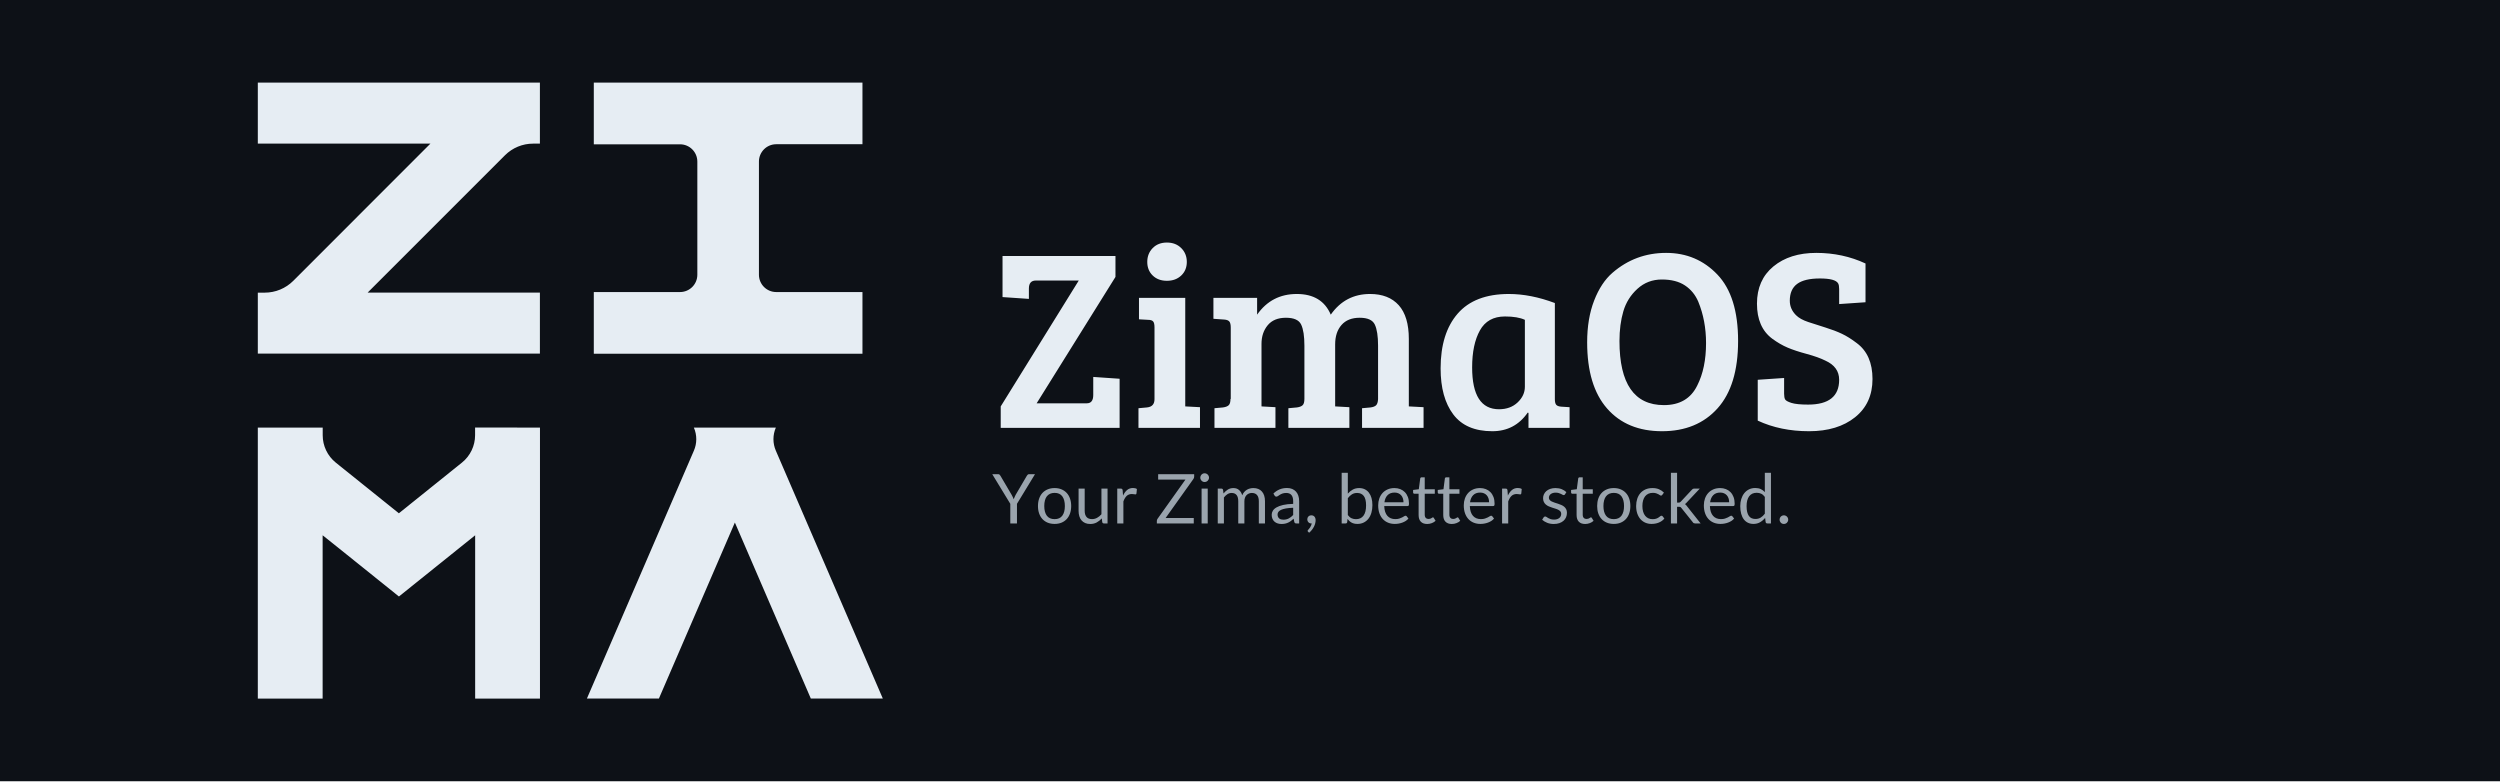
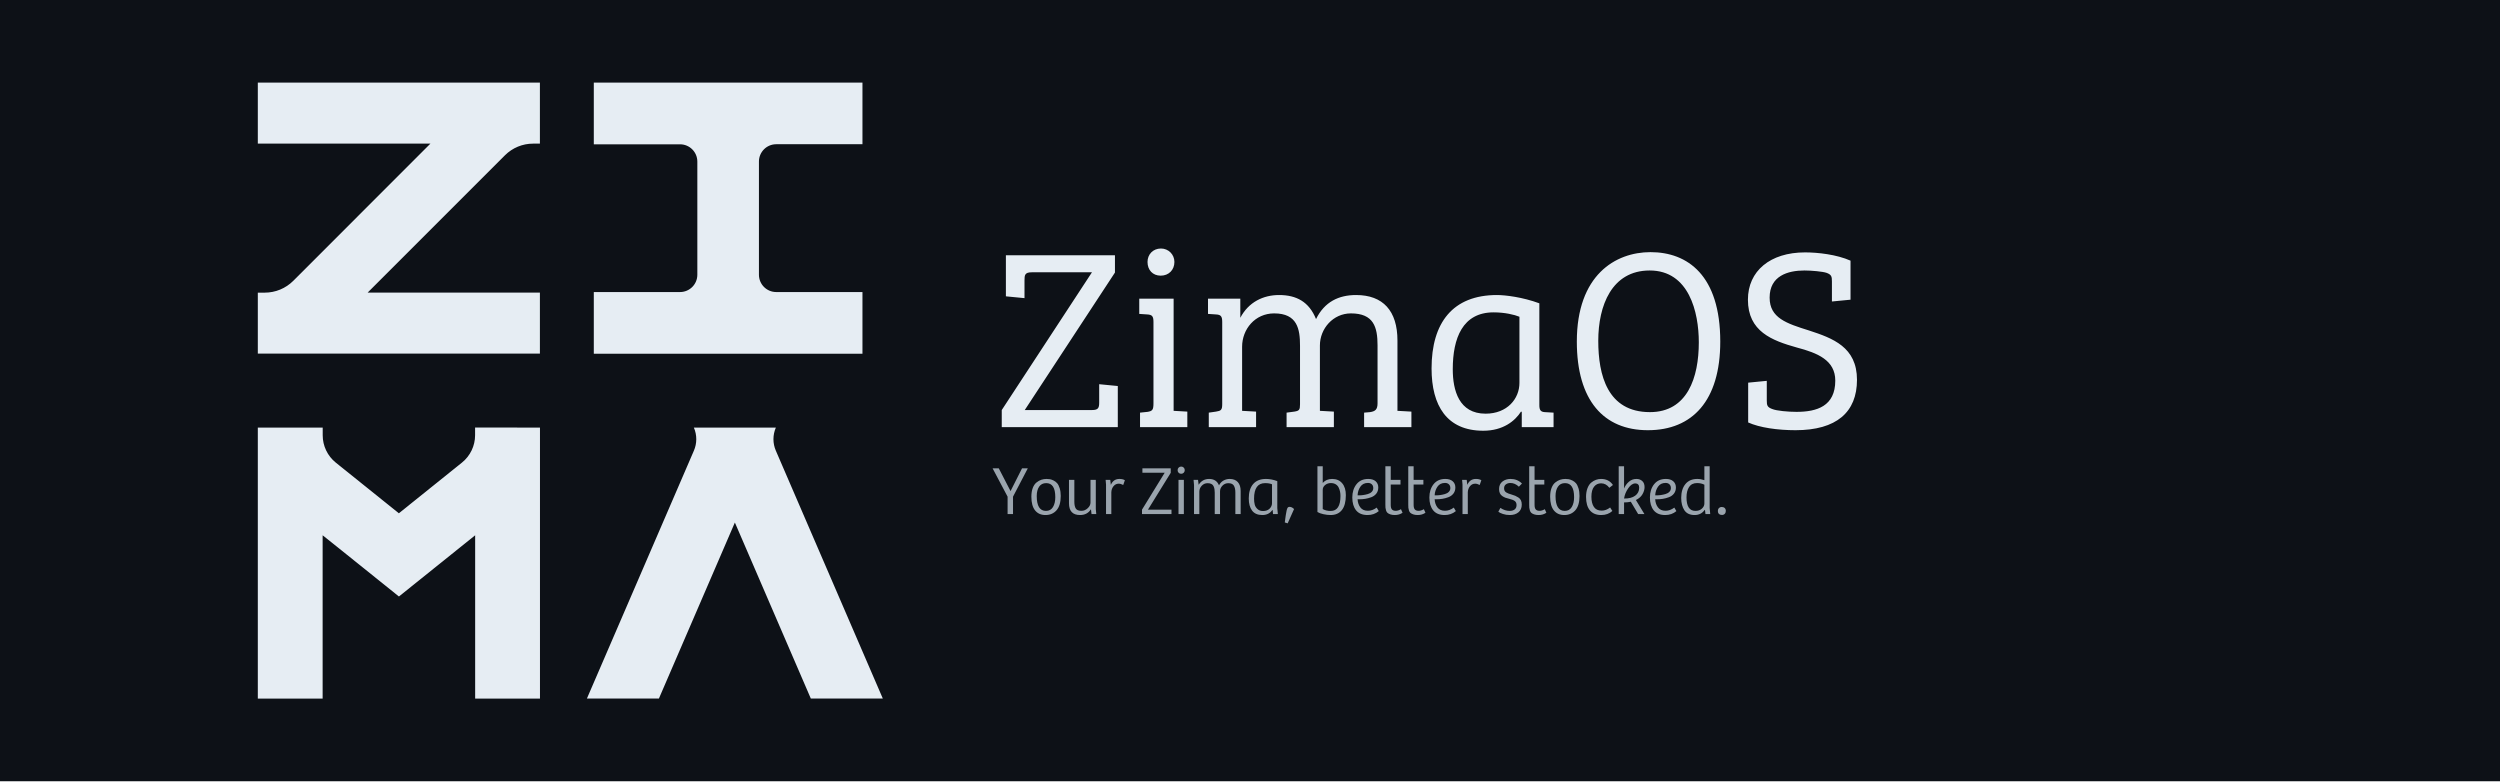
<svg xmlns="http://www.w3.org/2000/svg" viewBox="0 0 1600 500" width="1600" height="500" role="img" aria-label="ZimaOS: Your Zima, better stocked.">
  <rect width="1600" height="500" fill="#0d1117" />
  <g transform="translate(70.65,-36.71) scale(8.95955)">
    <path fill-rule="evenodd" clip-rule="evenodd" fill="#e6edf3" d="M10.531 25.002V29.354H30.681V24.997H18.377L28.189 15.186C28.726 14.654 29.44 14.357 30.197 14.357H30.681V10H10.531V14.357H22.859L13.067 24.154C12.52 24.7 11.792 25.002 11.015 25.002H10.531ZM46.822 34.641H47.536C47.306 35.168 47.306 35.767 47.536 36.294L55.176 53.995H50.033L44.608 41.423L39.182 53.995H34.039L41.679 36.294C41.909 35.767 41.909 35.168 41.679 34.641H46.822ZM29.052 34.637H26.051V35.188C26.051 35.945 25.706 36.664 25.116 37.139L20.606 40.762L16.101 37.144C15.511 36.669 15.166 35.95 15.166 35.193V34.642H10.531V54.001H15.161V42.334L16.911 43.734L20.611 46.706L24.306 43.739L26.056 42.334V54.001H30.686V34.642H29.056L29.052 34.637ZM46.327 15.637V23.718V23.722C46.327 24.408 46.883 24.959 47.563 24.959H53.722V29.364H34.531V24.959H40.69C41.376 24.959 41.927 24.403 41.927 23.722V15.641C41.927 14.956 41.371 14.405 40.69 14.405H34.531V10H53.722V14.4H47.563C46.878 14.4 46.327 14.956 46.327 15.637Z" />
  </g>
-   <g transform="translate(635.00,273.83)">
-     <path d="M78.90-110L78.90-96.60L28.45-15.71L60.54-15.71Q64.68-15.71 64.68-21.01L64.68-32.59L81.55-31.43L81.55 0L5.46 0L5.46-13.73L55.41-94.29L27.95-94.29Q23.49-94.29 23.49-89.16L23.49-82.54L6.62-83.70L6.62-110L78.90-110M93.95-83.20L123.56-83.20L123.56-13.73L132.99-13.23L132.99 0L93.62 0L93.62-12.57L99.08-13.07Q103.88-13.56 103.88-18.36L103.88-64.35Q103.88-67.16 102.97-68.15Q102.06-69.14 99.74-69.14L93.95-69.47L93.95-83.20M102.72-97.51Q99.25-100.90 99.25-106.20Q99.25-111.49 102.72-115.05Q106.20-118.60 111.82-118.60Q117.44-118.60 121-115.05Q124.56-111.49 124.56-106.20Q124.56-100.90 121-97.51Q117.44-94.12 111.82-94.12Q106.20-94.12 102.72-97.51M148.54-69.31L141.59-69.80L141.59-83.20L169.55-83.20L169.55-72.45Q178.81-85.68 194.94-85.68Q211.07-85.68 216.69-72.45Q225.95-85.68 241.83-85.68Q253.74-85.68 260.20-78.49Q266.65-71.29 266.65-56.90L266.65-13.73L276.08-13.23L276.08 0L236.71 0L236.71-12.57L242.17-13.07Q244.65-13.40 245.72-14.47Q246.80-15.55 246.96-18.36L246.96-52.60Q246.96-61.70 244.89-66.08Q242.83-70.47 235.22-70.47Q227.61-70.47 223.56-65.83Q219.50-61.20 219.50-53.43L219.50-13.73L228.60-13.23L228.60 0L189.56 0L189.56-12.57L195.02-13.07Q197.50-13.40 198.66-14.47Q199.82-15.55 199.82-18.53L199.82-52.60Q199.82-61.70 197.75-66.08Q195.68-70.47 187.99-70.47Q180.30-70.47 176.33-65.67Q172.36-60.87 172.36-53.76L172.36-13.73L181.29-13.23L181.29 0L142.26 0L142.26-12.57L147.71-13.07Q150.20-13.40 151.35-14.47Q152.51-15.55 152.51-18.53L152.68-18.53L152.68-64.18Q152.68-66.99 151.77-68.07Q150.86-69.14 148.54-69.31M360.11-79.89L360.11-18.36Q360.11-15.71 361.02-14.72Q361.92-13.73 364.24-13.56L369.53-13.23L369.53 0L343.23 0L343.23-9.59L342.74-9.76Q334.47 2.15 320.08 2.15Q303.20 2.15 295.10-8.60Q286.99-19.35 286.99-38.05Q286.99-60.54 297.91-73.11Q308.83-85.68 330.66-85.68Q344.72-85.68 360.11-79.89M340.92-26.30L340.92-69.14Q336.29-71.29 328.18-71.29Q317.10-71.29 312.14-62.36Q307.17-53.43 307.17-38.71Q307.17-11.91 324.38-11.91Q331.65-11.91 336.29-16.29Q340.92-20.68 340.92-26.30M431.32-111.98Q450.92-111.98 464.15-98.09Q477.38-84.20 477.38-55.66Q477.38-27.13 464.23-12.49Q451.08 2.15 428.67 2.15Q406.26 2.15 393.52-12.41Q380.78-26.96 380.78-54.75Q380.78-69.97 385.25-81.47Q389.71-92.96 396.99-99.25Q411.71-111.98 431.32-111.98M401.46-55.58Q401.46-14.56 429.91-14.56Q445.13-14.56 451.25-27.13Q456.87-38.21 456.87-54.26Q456.87-68.65 451.91-80.72Q449.10-87.34 443.39-91.14Q437.68-94.95 428.59-94.95Q419.49-94.95 412.95-88.99Q406.42-83.04 403.94-74.60Q401.46-66.17 401.46-55.58M522.21-14.89Q542.06-14.89 542.06-30.77Q542.06-39.04 533.29-43.01Q528.66-45.32 521.30-47.31Q513.94-49.29 509.06-51.36Q504.18-53.43 499.22-57.07Q489.46-64.35 489.46-79.48Q489.46-94.62 499.96-103.30Q510.47-111.98 527.42-111.98Q544.38-111.98 558.93-105.20L558.93-80.39L542.06-79.23L542.06-88.83Q542.06-91.31 541.40-92.47Q539.58-95.61 529.74-95.61Q519.89-95.61 515.18-92.14Q510.47-88.66 510.47-81.38Q510.47-76.09 514.44-72.12Q517.08-69.47 522.29-67.74Q527.50-66 533.38-64.18Q539.25-62.36 543.80-60.21Q548.35-58.06 553.31-54.26Q563.40-46.81 563.40-31.26Q563.40-15.71 552.23-6.78Q541.07 2.15 522.79 2.15Q504.51 2.15 489.95-4.63L489.95-30.77L506.83-31.92L506.83-21.83Q506.83-19.35 507.49-18.20Q508.15-17.04 511.54-15.96Q514.93-14.89 522.21-14.89" fill="#e6edf3" />
+   <g transform="translate(635.00,273.35)">
+     <path d="M78.57-98.92L78.57-110L8.77-110L8.77-83.70L20.68-82.54L20.68-93.79C20.68-97.26 20.84-99.08 25.31-99.08L63.85-99.08L6.12-10.92L6.12 0L80.39 0L80.39-26.30L68.48-27.46L68.48-15.71C68.48-12.24 67.82-10.92 63.85-10.92L20.84-10.92M116.12-82.21L94.12-82.21L94.12-72.45L99.08-72.12C102.23-71.95 103.22-71.13 103.22-67.32L103.22-15.22C103.22-11.08 102.56-10.26 99.41-9.76L94.62-9.26L94.62 0L124.89 0L124.89-9.92L116.12-10.42M99.41-105.70C99.41-100.57 102.72-96.93 107.85-96.93C112.98-96.93 116.62-100.57 116.62-105.70C116.62-110.50 112.81-114.30 108.02-114.30C102.89-114.30 99.41-110.50 99.41-105.70M158.80-82.21L138.12-82.21L138.12-72.45L143.08-72.12C146.23-71.95 147.22-71.13 147.22-67.32L147.22-14.72C147.22-10.92 146.39-10.42 143.25-9.92L138.62-9.26L138.62 0L168.89 0L168.89-9.92L159.95-10.42L159.95-51.44C159.95-62.69 168.23-72.78 180.47-72.78C195.35-72.78 197.01-62.69 197.01-52.11L197.01-14.56C197.01-11.08 196.51-10.42 193.37-9.92L188.41-9.26L188.41 0L218.68 0L218.68-9.92L209.74-10.42L209.74-52.27C209.74-63.02 218.18-72.78 229.59-72.78C244.15-72.78 246.63-64.02 246.63-52.27L246.63-15.22C246.63-11.08 244.98-10.09 241.83-9.59L238.03-9.26L238.03 0L268.30 0L268.30-9.92L259.37-10.42L259.37-55.41C259.37-74.44 250.11-84.53 232.90-84.53C221.82-84.53 212.72-80.23 207.26-69.14C202.80-80.23 194.69-84.53 183.61-84.53C173.52-84.53 164.09-80.06 158.80-69.97M350.18-79.23C339.43-83.20 328.35-84.53 323.05-84.53C294.77-84.53 281.20-66.83 281.20-37.55C281.20-13.73 290.96 2.32 314.29 2.32C327.02 2.32 334.63-3.97 338.44-9.92L338.93-9.76L338.93 0L359.28 0L359.28-9.26L353.65-9.59C351.01-9.76 350.18-10.92 350.18-14.06M337.44-28.29C337.44-18.20 329.67-8.60 315.77-8.60C298.74-8.60 294.77-23.49 294.77-37.05C294.77-56.90 301.05-73.44 320.90-73.44C328.02-73.44 334.30-71.95 337.44-70.63M465.97-54.75C465.97-97.10 445.13-111.98 421.31-111.98C398.81-111.98 374.17-97.26 374.17-54.75C374.17-17.04 391.37 1.98 419.65 1.98C448.11 1.98 465.97-16.87 465.97-54.75M387.89-55.25C387.89-77.74 396.50-100.24 420.81-100.24C445.95-100.24 452.24-73.61 452.24-54.26C452.24-31.76 444.96-9.59 420.98-9.59C393.68-9.59 387.89-33.41 387.89-55.25M514.11 1.98C540.41 1.98 553.47-9.59 553.47-30.27C553.47-51.28 537.92-56.90 522.71-61.86C508.48-66.33 497.56-69.80 497.56-82.87C497.56-96.77 509.14-100.24 519.89-100.24C524.36-100.24 531.47-99.58 533.95-98.75C537.10-97.59 537.43-96.44 537.43-93.29L537.43-80.39L549.34-81.55L549.34-106.53C540.41-110.50 528.33-111.82 520.23-111.82C497.89-111.82 483.67-99.91 483.67-81.55C483.67-61.20 499.05-55.41 514.93-50.95C528.17-47.47 539.58-42.84 539.58-29.77C539.58-13.40 527.83-9.76 514.77-9.76C509.47-9.76 502.03-10.42 499.22-11.58C496.08-12.74 495.74-13.89 495.74-17.04L495.74-29.61L483.83-28.45L483.83-2.98C491.11 0.33 502.69 1.98 514.11 1.98" fill="#e6edf3" />
  </g>
-   <g transform="translate(635.00,335)">
-     <path d="M27.41-31.53L15.86-12.56L15.86 0L11.59 0L11.59-12.56L0.04-31.53L3.78-31.53Q4.36-31.53 4.69-31.25Q5.02-30.98 5.26-30.54L12.47-18.28Q12.87-17.51 13.20-16.84Q13.53-16.17 13.77-15.49Q14.01-16.17 14.32-16.84Q14.63-17.51 15-18.28L22.20-30.54Q22.40-30.91 22.75-31.22Q23.10-31.53 23.65-31.53L27.41-31.53M39.95-22.64Q42.39-22.64 44.35-21.82Q46.31-21.01 47.70-19.51Q49.08-18.02 49.82-15.89Q50.56-13.77 50.56-11.15Q50.56-8.51 49.82-6.40Q49.08-4.29 47.70-2.79Q46.31-1.30 44.35-0.49Q42.39 0.31 39.95 0.31Q37.49 0.31 35.52-0.49Q33.55-1.30 32.16-2.79Q30.78-4.29 30.04-6.40Q29.30-8.51 29.30-11.15Q29.30-13.77 30.04-15.89Q30.78-18.02 32.16-19.51Q33.55-21.01 35.52-21.82Q37.49-22.64 39.95-22.64M39.95-2.75Q43.25-2.75 44.88-4.96Q46.51-7.17 46.51-11.13Q46.51-15.11 44.88-17.34Q43.25-19.56 39.95-19.56Q38.28-19.56 37.04-18.99Q35.79-18.41 34.97-17.34Q34.14-16.26 33.74-14.68Q33.33-13.11 33.33-11.13Q33.33-7.17 34.97-4.96Q36.61-2.75 39.95-2.75M69.92-22.29L73.83-22.29L73.83 0L71.50 0Q70.66 0 70.44-0.81L70.14-3.21Q68.68-1.61 66.88-0.63Q65.08 0.35 62.74 0.35Q60.92 0.35 59.52-0.25Q58.12-0.86 57.18-1.96Q56.23-3.06 55.76-4.62Q55.29-6.18 55.29-8.07L55.29-22.29L59.20-22.29L59.20-8.07Q59.20-5.54 60.36-4.16Q61.51-2.77 63.89-2.77Q65.63-2.77 67.13-3.60Q68.64-4.42 69.92-5.87L69.92-22.29M83.49-21.21L83.75-17.82Q84.81-20.11 86.35-21.39Q87.89-22.68 90.11-22.68Q90.82-22.68 91.47-22.53Q92.11-22.37 92.62-22.04L92.33-19.12Q92.20-18.57 91.67-18.57Q91.37-18.57 90.77-18.70Q90.18-18.83 89.43-18.83Q88.37-18.83 87.55-18.52Q86.72-18.22 86.08-17.61Q85.43-17.01 84.91-16.11Q84.39-15.22 83.97-14.08L83.97 0L80.04 0L80.04-22.29L82.28-22.29Q82.92-22.29 83.16-22.04Q83.40-21.80 83.49-21.21M129.27-31.53L129.27-29.94Q129.27-29.22 128.83-28.53L110.99-3.48L129.01-3.48L129.01 0L105.38 0L105.38-1.67Q105.38-2.02 105.50-2.33Q105.62-2.64 105.80-2.93L123.68-28.05L106.22-28.05L106.22-31.53L129.27-31.53M134.02-22.29L137.94-22.29L137.94 0L134.02 0L134.02-22.29M138.78-29.28Q138.78-28.71 138.54-28.21Q138.31-27.72 137.93-27.33Q137.54-26.95 137.03-26.73Q136.51-26.51 135.94-26.51Q135.37-26.51 134.87-26.73Q134.38-26.95 134-27.33Q133.63-27.72 133.41-28.21Q133.19-28.71 133.19-29.28Q133.19-29.85 133.41-30.37Q133.63-30.89 134-31.27Q134.38-31.66 134.87-31.88Q135.37-32.10 135.94-32.10Q136.51-32.10 137.03-31.88Q137.54-31.66 137.93-31.27Q138.31-30.89 138.54-30.37Q138.78-29.85 138.78-29.28M148.30 0L144.36 0L144.36-22.29L146.72-22.29Q147.55-22.29 147.75-21.47L148.04-19.18Q149.27-20.70 150.81-21.67Q152.35-22.64 154.37-22.64Q156.62-22.64 158.01-21.38Q159.41-20.13 160.03-18Q160.51-19.21 161.27-20.09Q162.03-20.97 162.98-21.54Q163.92-22.11 164.99-22.37Q166.06-22.64 167.16-22.64Q168.92-22.64 170.29-22.08Q171.67-21.52 172.62-20.44Q173.58-19.36 174.09-17.79Q174.59-16.21 174.59-14.19L174.59 0L170.65 0L170.65-14.19Q170.65-16.81 169.51-18.16Q168.37-19.51 166.21-19.51Q165.24-19.51 164.37-19.17Q163.50-18.83 162.84-18.17Q162.18-17.51 161.80-16.51Q161.41-15.51 161.41-14.19L161.41 0L157.48 0L157.48-14.19Q157.48-16.87 156.40-18.19Q155.32-19.51 153.25-19.51Q151.80-19.51 150.57-18.73Q149.34-17.95 148.30-16.61L148.30 0M192.63-5.41L192.63-10.03Q189.93-9.94 188.02-9.60Q186.12-9.26 184.92-8.71Q183.72-8.16 183.18-7.41Q182.64-6.67 182.64-5.74Q182.64-4.86 182.93-4.22Q183.22-3.59 183.71-3.18Q184.21-2.77 184.88-2.58Q185.55-2.40 186.32-2.40Q187.35-2.40 188.21-2.61Q189.07-2.82 189.83-3.21Q190.59-3.61 191.28-4.16Q191.97-4.71 192.63-5.41M180.69-17.89L179.98-19.14Q181.83-20.92 183.96-21.80Q186.10-22.68 188.69-22.68Q190.56-22.68 192.02-22.07Q193.47-21.45 194.46-20.35Q195.45-19.25 195.95-17.69Q196.46-16.13 196.46-14.26L196.46 0L194.72 0Q194.15 0 193.84-0.19Q193.53-0.37 193.36-0.92L192.92-3.04Q192.04-2.22 191.20-1.59Q190.37-0.97 189.44-0.54Q188.52-0.11 187.47 0.12Q186.43 0.35 185.15 0.35Q183.85 0.35 182.71-0.01Q181.57-0.37 180.72-1.10Q179.87-1.83 179.38-2.94Q178.88-4.05 178.88-5.57Q178.88-6.89 179.61-8.11Q180.33-9.33 181.96-10.27Q183.59-11.22 186.21-11.82Q188.83-12.43 192.63-12.52L192.63-14.26Q192.63-16.85 191.51-18.18Q190.39-19.51 188.23-19.51Q186.78-19.51 185.80-19.15Q184.82-18.79 184.11-18.34Q183.39-17.89 182.88-17.52Q182.36-17.16 181.85-17.16Q181.46-17.16 181.17-17.37Q180.88-17.58 180.69-17.89M202.84 5.96L202.18 5.32Q202 5.17 201.94 5.04Q201.87 4.91 201.87 4.71Q201.87 4.55 201.97 4.40Q202.07 4.25 202.20 4.11Q202.42 3.87 202.76 3.48Q203.10 3.08 203.46 2.54Q203.81 2 204.10 1.35Q204.40 0.70 204.53-0.02Q204.47 0 204.39 0Q204.31 0 204.25 0Q203.10 0 202.39-0.76Q201.67-1.52 201.67-2.71Q201.67-3.74 202.39-4.47Q203.10-5.19 204.29-5.19Q204.95-5.19 205.46-4.95Q205.96-4.71 206.31-4.28Q206.65-3.85 206.82-3.29Q207-2.73 207-2.07Q207-1.08 206.72-0.01Q206.45 1.06 205.91 2.10Q205.37 3.15 204.60 4.14Q203.83 5.13 202.84 5.96M227.61-16.15L227.61-5.37Q228.69-3.92 229.98-3.32Q231.26-2.73 232.80-2.73Q235.95-2.73 237.62-4.95Q239.29-7.17 239.29-11.57Q239.29-15.66 237.81-17.59Q236.32-19.51 233.57-19.51Q231.66-19.51 230.24-18.63Q228.82-17.75 227.61-16.15M227.61-32.41L227.61-19.07Q229.02-20.70 230.79-21.67Q232.56-22.64 234.87-22.64Q236.83-22.64 238.40-21.89Q239.98-21.14 241.08-19.72Q242.18-18.30 242.76-16.28Q243.34-14.26 243.34-11.73Q243.34-9.02 242.68-6.80Q242.02-4.58 240.78-3Q239.54-1.43 237.75-0.56Q235.97 0.31 233.75 0.31Q231.55 0.31 230.04-0.52Q228.54-1.34 227.41-2.86L227.22-0.84Q227.04 0 226.20 0L223.67 0L223.67-32.41L227.61-32.41M251.04-13.57L263.23-13.57Q263.23-14.94 262.84-16.07Q262.46-17.20 261.72-18.03Q260.99-18.85 259.93-19.30Q258.87-19.76 257.53-19.76Q254.72-19.76 253.08-18.12Q251.44-16.48 251.04-13.57M265.30-4.55L266.40-3.12Q265.67-2.24 264.66-1.59Q263.65-0.95 262.49-0.53Q261.34-0.11 260.11 0.10Q258.87 0.31 257.66 0.31Q255.35 0.31 253.41-0.47Q251.46-1.25 250.04-2.76Q248.62-4.27 247.83-6.49Q247.04-8.71 247.04-11.59Q247.04-13.93 247.75-15.95Q248.47-17.97 249.81-19.46Q251.15-20.94 253.09-21.79Q255.02-22.64 257.44-22.64Q259.45-22.64 261.15-21.97Q262.86-21.30 264.10-20.03Q265.34-18.77 266.05-16.91Q266.75-15.05 266.75-12.67Q266.75-11.75 266.55-11.44Q266.35-11.13 265.80-11.13L250.91-11.13Q250.98-9.02 251.49-7.46Q252.01-5.90 252.93-4.85Q253.86-3.81 255.13-3.29Q256.41-2.77 257.99-2.77Q259.47-2.77 260.53-3.11Q261.60-3.45 262.37-3.85Q263.14-4.25 263.66-4.59Q264.18-4.93 264.55-4.93Q265.03-4.93 265.30-4.55M278.39 0.35Q275.75 0.35 274.33-1.12Q272.91-2.60 272.91-5.37L272.91-19.01L270.23-19.01Q269.87-19.01 269.63-19.22Q269.39-19.43 269.39-19.87L269.39-21.43L273.04-21.89L273.94-28.78Q274.01-29.11 274.24-29.31Q274.47-29.52 274.85-29.52L276.83-29.52L276.83-21.85L283.27-21.85L283.27-19.01L276.83-19.01L276.83-5.63Q276.83-4.22 277.51-3.54Q278.19-2.86 279.27-2.86Q279.88-2.86 280.33-3.02Q280.79-3.19 281.12-3.39Q281.45-3.59 281.68-3.75Q281.91-3.92 282.08-3.92Q282.39-3.92 282.63-3.54L283.78-1.67Q282.77-0.73 281.34-0.19Q279.91 0.35 278.39 0.35M294.16 0.35Q291.52 0.35 290.10-1.12Q288.68-2.60 288.68-5.37L288.68-19.01L286-19.01Q285.65-19.01 285.41-19.22Q285.16-19.43 285.16-19.87L285.16-21.43L288.82-21.89L289.72-28.78Q289.78-29.11 290.01-29.31Q290.25-29.52 290.62-29.52L292.60-29.52L292.60-21.85L299.05-21.85L299.05-19.01L292.60-19.01L292.60-5.63Q292.60-4.22 293.28-3.54Q293.96-2.86 295.04-2.86Q295.66-2.86 296.11-3.02Q296.56-3.19 296.89-3.39Q297.22-3.59 297.45-3.75Q297.68-3.92 297.86-3.92Q298.17-3.92 298.41-3.54L299.55-1.67Q298.54-0.73 297.11-0.19Q295.68 0.35 294.16 0.35M305.82-13.57L318.01-13.57Q318.01-14.94 317.62-16.07Q317.24-17.20 316.50-18.03Q315.77-18.85 314.71-19.30Q313.65-19.76 312.31-19.76Q309.50-19.76 307.86-18.12Q306.22-16.48 305.82-13.57M320.08-4.55L321.18-3.12Q320.45-2.24 319.44-1.59Q318.43-0.95 317.27-0.53Q316.12-0.11 314.89 0.10Q313.65 0.31 312.44 0.31Q310.13 0.31 308.19-0.47Q306.24-1.25 304.82-2.76Q303.40-4.27 302.61-6.49Q301.82-8.71 301.82-11.59Q301.82-13.93 302.53-15.95Q303.25-17.97 304.59-19.46Q305.93-20.94 307.87-21.79Q309.80-22.64 312.22-22.64Q314.23-22.64 315.93-21.97Q317.64-21.30 318.88-20.03Q320.12-18.77 320.83-16.91Q321.53-15.05 321.53-12.67Q321.53-11.75 321.33-11.44Q321.13-11.13 320.58-11.13L305.69-11.13Q305.76-9.02 306.27-7.46Q306.79-5.90 307.71-4.85Q308.64-3.81 309.91-3.29Q311.19-2.77 312.77-2.77Q314.25-2.77 315.31-3.11Q316.38-3.45 317.15-3.85Q317.92-4.25 318.44-4.59Q318.96-4.93 319.33-4.93Q319.81-4.93 320.08-4.55M329.78-21.21L330.04-17.82Q331.10-20.11 332.64-21.39Q334.18-22.68 336.40-22.68Q337.11-22.68 337.75-22.53Q338.40-22.37 338.91-22.04L338.62-19.12Q338.49-18.57 337.96-18.57Q337.66-18.57 337.06-18.70Q336.47-18.83 335.72-18.83Q334.66-18.83 333.84-18.52Q333.01-18.22 332.36-17.61Q331.72-17.01 331.20-16.11Q330.68-15.22 330.26-14.08L330.26 0L326.33 0L326.33-22.29L328.57-22.29Q329.21-22.29 329.45-22.04Q329.69-21.80 329.78-21.21M367.47-20.04L366.59-18.61Q366.32-18.13 365.77-18.13Q365.44-18.13 365.02-18.37Q364.61-18.61 364-18.91Q363.40-19.21 362.56-19.46Q361.72-19.71 360.58-19.71Q359.59-19.71 358.80-19.46Q358.01-19.21 357.44-18.77Q356.88-18.33 356.59-17.74Q356.29-17.16 356.29-16.48Q356.29-15.62 356.78-15.05Q357.28-14.48 358.09-14.06Q358.91-13.64 359.94-13.32Q360.98-13 362.06-12.64Q363.15-12.28 364.19-11.84Q365.22-11.40 366.04-10.74Q366.85-10.08 367.34-9.12Q367.84-8.16 367.84-6.82Q367.84-5.28 367.29-3.97Q366.74-2.66 365.66-1.70Q364.58-0.75 363.02-0.20Q361.46 0.35 359.41 0.35Q357.08 0.35 355.19-0.41Q353.30-1.17 351.98-2.35L352.90-3.85Q353.08-4.14 353.32-4.29Q353.56-4.44 353.94-4.44Q354.33-4.44 354.77-4.14Q355.21-3.83 355.84-3.45Q356.47-3.08 357.37-2.77Q358.27-2.46 359.61-2.46Q360.76-2.46 361.61-2.76Q362.47-3.06 363.04-3.56Q363.62-4.07 363.89-4.73Q364.17-5.39 364.17-6.14Q364.17-7.06 363.67-7.67Q363.18-8.27 362.36-8.70Q361.55-9.13 360.50-9.45Q359.46-9.77 358.37-10.12Q357.28-10.47 356.23-10.92Q355.19-11.37 354.38-12.06Q353.56-12.74 353.07-13.74Q352.57-14.74 352.57-16.17Q352.57-17.45 353.10-18.62Q353.63-19.80 354.64-20.69Q355.65-21.58 357.13-22.11Q358.60-22.64 360.49-22.64Q362.69-22.64 364.44-21.95Q366.19-21.25 367.47-20.04M379.50 0.35Q376.86 0.35 375.44-1.12Q374.02-2.60 374.02-5.37L374.02-19.01L371.34-19.01Q370.99-19.01 370.74-19.22Q370.50-19.43 370.50-19.87L370.50-21.43L374.15-21.89L375.06-28.78Q375.12-29.11 375.35-29.31Q375.58-29.52 375.96-29.52L377.94-29.52L377.94-21.85L384.38-21.85L384.38-19.01L377.94-19.01L377.94-5.63Q377.94-4.22 378.62-3.54Q379.30-2.86 380.38-2.86Q381-2.86 381.45-3.02Q381.90-3.19 382.23-3.39Q382.56-3.59 382.79-3.75Q383.02-3.92 383.20-3.92Q383.50-3.92 383.75-3.54L384.89-1.67Q383.88-0.73 382.45-0.19Q381.02 0.35 379.50 0.35M397.83-22.64Q400.27-22.64 402.23-21.82Q404.18-21.01 405.57-19.51Q406.96-18.02 407.69-15.89Q408.43-13.77 408.43-11.15Q408.43-8.51 407.69-6.40Q406.96-4.29 405.57-2.79Q404.18-1.30 402.23-0.49Q400.27 0.31 397.83 0.31Q395.36 0.31 393.39-0.49Q391.42-1.30 390.04-2.79Q388.65-4.29 387.91-6.40Q387.18-8.51 387.18-11.15Q387.18-13.77 387.91-15.89Q388.65-18.02 390.04-19.51Q391.42-21.01 393.39-21.82Q395.36-22.64 397.83-22.64M397.83-2.75Q401.13-2.75 402.75-4.96Q404.38-7.17 404.38-11.13Q404.38-15.11 402.75-17.34Q401.13-19.56 397.83-19.56Q396.15-19.56 394.91-18.99Q393.67-18.41 392.84-17.34Q392.02-16.26 391.61-14.68Q391.20-13.11 391.20-11.13Q391.20-7.17 392.84-4.96Q394.48-2.75 397.83-2.75M429.92-19.73L428.89-18.33Q428.71-18.08 428.54-17.95Q428.36-17.82 428.05-17.82Q427.72-17.82 427.33-18.09Q426.93-18.37 426.35-18.70Q425.77-19.03 424.92-19.30Q424.07-19.58 422.84-19.58Q421.19-19.58 419.94-19Q418.68-18.41 417.83-17.31Q416.99-16.21 416.56-14.65Q416.13-13.09 416.13-11.15Q416.13-9.13 416.59-7.56Q417.05-5.98 417.90-4.92Q418.75-3.85 419.95-3.29Q421.15-2.73 422.64-2.73Q424.07-2.73 425-3.07Q425.92-3.41 426.52-3.83Q427.13-4.25 427.54-4.59Q427.94-4.93 428.34-4.93Q428.82-4.93 429.09-4.55L430.19-3.12Q429.46-2.22 428.54-1.58Q427.61-0.95 426.55-0.52Q425.48-0.09 424.31 0.11Q423.15 0.31 421.94 0.31Q419.85 0.31 418.05-0.46Q416.26-1.23 414.94-2.69Q413.62-4.16 412.87-6.29Q412.13-8.43 412.13-11.15Q412.13-13.64 412.82-15.75Q413.51-17.86 414.84-19.39Q416.17-20.92 418.12-21.78Q420.07-22.64 422.60-22.64Q424.95-22.64 426.74-21.88Q428.54-21.12 429.92-19.73M434.39-32.41L438.33-32.41L438.33-13.33L439.34-13.33Q439.78-13.33 440.08-13.45Q440.37-13.57 440.70-13.95L447.74-21.49Q448.05-21.87 448.39-22.08Q448.73-22.29 449.31-22.29L452.85-22.29L444.64-13.55Q444.05-12.80 443.37-12.39Q443.76-12.12 444.08-11.78Q444.40-11.44 444.69-11L453.40 0L449.90 0Q449.39 0 449.03-0.16Q448.67-0.33 448.40-0.77L441.08-9.90Q440.75-10.36 440.43-10.50Q440.11-10.65 439.45-10.65L438.33-10.65L438.33 0L434.39 0L434.39-32.41M459.47-13.57L471.66-13.57Q471.66-14.94 471.27-16.07Q470.89-17.20 470.15-18.03Q469.41-18.85 468.36-19.30Q467.30-19.76 465.96-19.76Q463.14-19.76 461.50-18.12Q459.87-16.48 459.47-13.57M473.73-4.55L474.83-3.12Q474.10-2.24 473.09-1.59Q472.08-0.95 470.92-0.53Q469.77-0.11 468.53 0.10Q467.30 0.31 466.09 0.31Q463.78 0.31 461.83-0.47Q459.89-1.25 458.47-2.76Q457.05-4.27 456.26-6.49Q455.47-8.71 455.47-11.59Q455.47-13.93 456.18-15.95Q456.90-17.97 458.24-19.46Q459.58-20.94 461.52-21.79Q463.45-22.64 465.87-22.64Q467.87-22.64 469.58-21.97Q471.28-21.30 472.53-20.03Q473.77-18.77 474.47-16.91Q475.18-15.05 475.18-12.67Q475.18-11.75 474.98-11.44Q474.78-11.13 474.23-11.13L459.34-11.13Q459.40-9.02 459.92-7.46Q460.44-5.90 461.36-4.85Q462.29-3.81 463.56-3.29Q464.84-2.77 466.42-2.77Q467.90-2.77 468.96-3.11Q470.03-3.45 470.80-3.85Q471.57-4.25 472.09-4.59Q472.60-4.93 472.98-4.93Q473.46-4.93 473.73-4.55M494.49-6.23L494.49-16.98Q493.39-18.46 492.12-19.04Q490.84-19.62 489.26-19.62Q486.16-19.62 484.48-17.40Q482.81-15.18 482.81-11.07Q482.81-8.89 483.19-7.34Q483.56-5.79 484.29-4.79Q485.01-3.78 486.07-3.32Q487.12-2.86 488.47-2.86Q490.40-2.86 491.84-3.74Q493.28-4.62 494.49-6.23M494.49-32.41L498.41-32.41L498.41 0L496.08 0Q495.24 0 495.02-0.81L494.67-3.52Q493.24-1.80 491.41-0.75Q489.59 0.31 487.19 0.31Q485.28 0.31 483.71-0.43Q482.15-1.17 481.05-2.60Q479.95-4.03 479.36-6.16Q478.76-8.29 478.76-11.07Q478.76-13.53 479.42-15.65Q480.08-17.78 481.32-19.34Q482.55-20.90 484.34-21.79Q486.13-22.68 488.38-22.68Q490.42-22.68 491.89-21.99Q493.35-21.30 494.49-20.06L494.49-32.41M503.95-2.42Q503.95-2.99 504.16-3.50Q504.37-4 504.73-4.38Q505.10-4.75 505.60-4.97Q506.11-5.19 506.68-5.19Q507.25-5.19 507.76-4.97Q508.27-4.75 508.64-4.38Q509.01-4 509.23-3.50Q509.45-2.99 509.45-2.42Q509.45-1.83 509.23-1.33Q509.01-0.84 508.64-0.46Q508.27-0.09 507.76 0.12Q507.25 0.33 506.68 0.33Q506.11 0.33 505.60 0.12Q505.10-0.09 504.73-0.46Q504.37-0.84 504.16-1.33Q503.95-1.83 503.95-2.42" fill="#9aa4ad" />
+   <g transform="translate(635.00,329)">
+     <path d="M11.75-14.70L19.10-29.26L22.79-29.26L13.33-11.13L13.33 0L9.86 0L9.86-11.13L0.26-29.26L4.22-29.26L11.75-14.70M34.41-2.02Q37.40-2.02 38.90-4.49Q40.39-6.95 40.39-10.82Q40.39-19.80 34.58-19.80Q31.59-19.80 30.05-17.53Q28.51-15.27 28.51-11.53Q28.51-2.02 34.41-2.02M25.08-11.09Q25.08-14.34 25.96-16.68Q26.84-19.01 28.36-20.22Q29.88-21.43 31.46-21.96Q33.04-22.48 34.85-22.48Q35.95-22.48 36.96-22.31Q37.97-22.13 39.31-21.47Q40.66-20.81 41.60-19.71Q42.55-18.61 43.21-16.50Q43.87-14.39 43.87-11.57Q43.87-5.46 41.18-2.42Q38.50 0.62 34.10 0.62Q29.83 0.62 27.46-2.33Q25.08-5.28 25.08-11.09M62.92-7.35L62.92-21.87L66.31-21.87L66.31-3.21L66.62 0L63.58 0L63.23-2.99L63.14-2.99Q60.81 0.62 56.23 0.62Q49.15 0.62 49.15-6.91L49.15-21.87L52.58-21.87L52.58-7.88Q52.58-5.06 53.50-3.56Q54.43-2.07 57.11-2.07Q59.36-2.07 61.14-3.74Q62.92-5.41 62.92-7.35M76.25-13.95L76.25 0L72.86 0L72.86-18.88L72.60-21.87L75.55-21.87L75.94-18.70Q77.57-22.48 81.44-22.48Q83.60-22.48 84.92-21.65L83.86-18.61Q82.28-19.45 81-19.45Q78.98-19.45 77.66-17.84Q76.34-16.24 76.25-13.95M114.27-29.26L114.27-26.40L99.70-2.82L114.75-2.82L114.75 0L95.88 0L95.88-2.82L110.40-26.44L96.14-26.44L96.14-29.26L114.27-29.26M122.67-21.87L122.67 0L119.24 0L119.24-21.87L122.67-21.87M118.67-28.12Q118.67-29.08 119.33-29.74Q119.99-30.40 120.96-30.40Q121.92-30.40 122.58-29.74Q123.24-29.08 123.24-28.12Q123.24-27.10 122.58-26.44Q121.92-25.78 120.91-25.78Q119.94-25.78 119.31-26.44Q118.67-27.10 118.67-28.12M132.57-14.30L132.57 0L129.18 0L129.18-18.57L128.88-21.87L131.74-21.87L132.13-18.74Q134.51-22.48 138.86-22.48Q143.48-22.48 145.16-18.39Q146.17-20.37 147.99-21.43Q149.82-22.48 151.98-22.48Q155.36-22.48 157.19-20.48Q159.02-18.48 159.02-14.74L159.02 0L155.63 0L155.63-13.82Q155.63-16.59 154.68-18.17Q153.74-19.76 151.10-19.76Q148.90-19.76 147.36-18.17Q145.82-16.59 145.82-14.52L145.82 0L142.43 0L142.43-13.77Q142.43-15 142.27-15.93Q142.12-16.85 141.70-17.80Q141.28-18.74 140.32-19.25Q139.35-19.76 137.90-19.76Q135.61-19.76 134.09-18.11Q132.57-16.46 132.57-14.30M182.47-21.08L182.47-3.83L182.82 0L179.74 0L179.48-2.60L179.34-2.64Q177.10 0.62 172.92 0.62Q168.48 0.62 166.34-2.20Q164.21-5.02 164.21-9.99Q164.21-15.93 167.02-19.21Q169.84-22.48 175.25-22.48Q178.73-22.48 182.47-21.08M179.08-6.95L179.08-19.05Q177.41-19.80 174.68-19.80Q167.60-19.80 167.60-9.86Q167.60-7.70 168.04-6.05Q168.48-4.40 169.84-3.17Q171.20-1.94 173.36-1.94Q176-1.94 177.54-3.45Q179.08-4.97 179.08-6.95M193.20-3.21L189.11 5.94L187.26 5.37Q187.92 0 188.45-2.33Q188.72-3.56 189.11-4.09Q189.51-4.62 190.26-4.62Q191.80-4.62 193.20-3.21M208.16-1.32L208.16-30.58L211.55-30.58L211.55-19.93Q213.84-22.48 217.58-22.48Q221.67-22.48 224-19.71Q226.34-16.94 226.34-12.10Q226.34-5.76 223.81-2.57Q221.28 0.62 216.57 0.62Q214.37 0.62 211.93 0.07Q209.48-0.48 208.16-1.32M211.55-15.49L211.55-3.21Q213.66-1.98 216.61-1.98Q222.90-1.98 222.90-11.57Q222.90-12.98 222.64-14.30Q222.38-15.62 221.76-16.94Q221.14-18.26 219.85-19.05Q218.55-19.84 216.74-19.84Q214.63-19.84 213.09-18.59Q211.55-17.34 211.55-15.49M240.68-22.48Q243.72-22.48 245.41-20.99Q247.10-19.49 247.10-17.03Q247.10-14.74 245.87-13.13Q244.64-11.53 242.62-10.78Q240.59-10.03 238.77-9.75Q236.94-9.46 235-9.46Q234.78-9.46 234.41-9.48Q234.04-9.50 233.86-9.50Q233.99-6.42 235.62-4.27Q237.25-2.11 240.46-2.11Q243.36-2.11 246.09-4.14L247.41-1.89Q244.42 0.62 240.24 0.62Q235.31 0.62 232.89-2.40Q230.47-5.41 230.47-10.60Q230.47-15.71 233.16-19.10Q235.84-22.48 240.68-22.48M243.89-16.63Q243.89-18.17 242.95-19.05Q242-19.93 240.50-19.93Q237.29-19.93 235.64-17.51Q233.99-15.09 233.86-12.01Q233.99-12.01 234.28-11.99Q234.56-11.97 234.74-11.97Q236.10-11.97 237.47-12.17Q238.83-12.36 240.39-12.80Q241.96-13.24 242.92-14.23Q243.89-15.22 243.89-16.63M251.64-5.98L251.64-30.58L255.07-30.58L255.07-21.87L261.32-21.87L261.32-18.92L255.07-18.92L255.07-5.90Q255.07-3.78 255.86-2.93Q256.65-2.07 258.28-2.07Q259.82-2.07 261.62-3.12L262.64-0.84Q260.52 0.62 257.66 0.62Q255.99 0.62 254.80 0.20Q253.62-0.22 253-0.77Q252.38-1.32 252.08-2.31Q251.77-3.30 251.70-4.03Q251.64-4.75 251.64-5.98M266.29-5.98L266.29-30.58L269.72-30.58L269.72-21.87L275.97-21.87L275.97-18.92L269.72-18.92L269.72-5.90Q269.72-3.78 270.51-2.93Q271.30-2.07 272.93-2.07Q274.47-2.07 276.28-3.12L277.29-0.84Q275.18 0.62 272.32 0.62Q270.64 0.62 269.46 0.20Q268.27-0.22 267.65-0.77Q267.04-1.32 266.73-2.31Q266.42-3.30 266.35-4.03Q266.29-4.75 266.29-5.98M290-22.48Q293.04-22.48 294.73-20.99Q296.43-19.49 296.43-17.03Q296.43-14.74 295.20-13.13Q293.96-11.53 291.94-10.78Q289.92-10.03 288.09-9.75Q286.26-9.46 284.33-9.46Q284.11-9.46 283.73-9.48Q283.36-9.50 283.18-9.50Q283.32-6.42 284.94-4.27Q286.57-2.11 289.78-2.11Q292.69-2.11 295.42-4.14L296.74-1.89Q293.74 0.62 289.56 0.62Q284.64 0.62 282.22-2.40Q279.80-5.41 279.80-10.60Q279.80-15.71 282.48-19.10Q285.16-22.48 290-22.48M293.22-16.63Q293.22-18.17 292.27-19.05Q291.32-19.93 289.83-19.93Q286.62-19.93 284.97-17.51Q283.32-15.09 283.18-12.01Q283.32-12.01 283.60-11.99Q283.89-11.97 284.06-11.97Q285.43-11.97 286.79-12.17Q288.16-12.36 289.72-12.80Q291.28-13.24 292.25-14.23Q293.22-15.22 293.22-16.63M304.39-13.95L304.39 0L301 0L301-18.88L300.74-21.87L303.69-21.87L304.08-18.70Q305.71-22.48 309.58-22.48Q311.74-22.48 313.06-21.65L312-18.61Q310.42-19.45 309.14-19.45Q307.12-19.45 305.80-17.84Q304.48-16.24 304.39-13.95M323.93-1.50L325.25-3.96Q328.06-2.02 331.23-2.02Q333.17-2.02 334.38-2.97Q335.59-3.92 335.59-5.76Q335.59-7.52 334.44-8.36Q333.30-9.20 331.06-9.72Q329.52-10.08 328.50-10.45Q327.49-10.82 326.46-11.53Q325.42-12.23 324.92-13.33Q324.41-14.43 324.41-16.02Q324.41-19.14 326.55-20.81Q328.68-22.48 331.76-22.48Q336.12-22.48 339.06-19.54L337.08-17.51Q334.58-19.89 331.63-19.89Q330-19.89 328.81-19.03Q327.62-18.17 327.62-16.50Q327.62-15.58 327.95-14.92Q328.28-14.26 329.08-13.79Q329.87-13.33 330.44-13.13Q331.01-12.94 332.29-12.54Q333.92-12.06 334.75-11.70Q335.59-11.35 336.73-10.63Q337.88-9.90 338.40-8.78Q338.93-7.66 338.93-6.07Q338.93-2.90 336.82-1.14Q334.71 0.62 331.28 0.62Q328.86 0.62 326.83-0.07Q324.81-0.75 323.93-1.50M343.68-5.98L343.68-30.58L347.12-30.58L347.12-21.87L353.36-21.87L353.36-18.92L347.12-18.92L347.12-5.90Q347.12-3.78 347.91-2.93Q348.70-2.07 350.33-2.07Q351.87-2.07 353.67-3.12L354.68-0.84Q352.57 0.62 349.71 0.62Q348.04 0.62 346.85 0.20Q345.66-0.22 345.05-0.77Q344.43-1.32 344.12-2.31Q343.82-3.30 343.75-4.03Q343.68-4.75 343.68-5.98M366.43-2.02Q369.42-2.02 370.92-4.49Q372.42-6.95 372.42-10.82Q372.42-19.80 366.61-19.80Q363.62-19.80 362.08-17.53Q360.54-15.27 360.54-11.53Q360.54-2.02 366.43-2.02M357.10-11.09Q357.10-14.34 357.98-16.68Q358.86-19.01 360.38-20.22Q361.90-21.43 363.48-21.96Q365.07-22.48 366.87-22.48Q367.97-22.48 368.98-22.31Q370-22.13 371.34-21.47Q372.68-20.81 373.63-19.71Q374.57-18.61 375.23-16.50Q375.89-14.39 375.89-11.57Q375.89-5.46 373.21-2.42Q370.52 0.62 366.12 0.62Q361.86 0.62 359.48-2.33Q357.10-5.28 357.10-11.09M390.06-2.20Q392.92-2.20 395.47-4.22L396.92-1.98Q394.06 0.62 389.80 0.62Q385.04 0.62 382.56-2.35Q380.07-5.32 380.07-10.96Q380.07-14.12 380.97-16.50Q381.88-18.88 383.35-20.11Q384.82-21.34 386.41-21.91Q387.99-22.48 389.66-22.48Q394.68-22.48 397.28-18.61L394.99-16.81Q392.83-19.67 389.71-19.67Q386.89-19.67 385.20-17.51Q383.50-15.36 383.50-11.09Q383.50-6.95 385.09-4.58Q386.67-2.20 390.06-2.20M417.52-17.25Q417.52-15.05 416.20-12.72Q414.88-10.38 411.97-8.98L417.43 0L413.42 0L408.72-7.88Q406.60-7.44 404.40-7.44L404.40 0L400.97 0L400.97-30.58L404.40-30.58L404.40-16.32Q405.37-18.83 407.46-20.66Q409.55-22.48 412.32-22.48Q414.57-22.48 416.04-21.14Q417.52-19.80 417.52-17.25M414.08-16.90Q414.08-18.22 413.42-18.92Q412.76-19.62 411.62-19.62Q409.24-19.62 407.09-16.54Q404.93-13.46 404.40-9.94Q408.89-9.86 411.49-11.73Q414.08-13.60 414.08-16.90M431.16-22.48Q434.19-22.48 435.89-20.99Q437.58-19.49 437.58-17.03Q437.58-14.74 436.35-13.13Q435.12-11.53 433.09-10.78Q431.07-10.03 429.24-9.75Q427.42-9.46 425.48-9.46Q425.26-9.46 424.89-9.48Q424.51-9.50 424.34-9.50Q424.47-6.42 426.10-4.27Q427.72-2.11 430.94-2.11Q433.84-2.11 436.57-4.14L437.89-1.89Q434.90 0.62 430.72 0.62Q425.79 0.62 423.37-2.40Q420.95-5.41 420.95-10.60Q420.95-15.71 423.63-19.10Q426.32-22.48 431.16-22.48M434.37-16.63Q434.37-18.17 433.42-19.05Q432.48-19.93 430.98-19.93Q427.77-19.93 426.12-17.51Q424.47-15.09 424.34-12.01Q424.47-12.01 424.75-11.99Q425.04-11.97 425.22-11.97Q426.58-11.97 427.94-12.17Q429.31-12.36 430.87-12.80Q432.43-13.24 433.40-14.23Q434.37-15.22 434.37-16.63M451.26-22.48Q453.51-22.48 455.80-21.69L455.80-30.58L459.18-30.58L459.18-3.96L459.54 0L456.50 0L456.19-2.64L456.02-2.68Q453.68 0.62 449.55 0.62Q445.06 0.62 443.01-2.42Q440.97-5.46 440.97-10.30Q440.97-15.93 443.67-19.21Q446.38-22.48 451.26-22.48M455.80-6.73L455.80-18.79Q453.77-19.84 451.13-19.84Q447.70-19.84 446.03-17.34Q444.36-14.83 444.36-10.69Q444.36-2.02 450.08-2.02Q452.63-2.02 454.21-3.48Q455.80-4.93 455.80-6.73M464.42-1.98Q464.42-3.08 465.12-3.81Q465.83-4.53 466.93-4.53Q468.12-4.53 468.82-3.85Q469.52-3.17 469.52-2.02Q469.52-0.88 468.84-0.15Q468.16 0.57 467.06 0.57Q465.83 0.57 465.12-0.11Q464.42-0.79 464.42-1.98" fill="#9aa4ad" />
  </g>
</svg>
